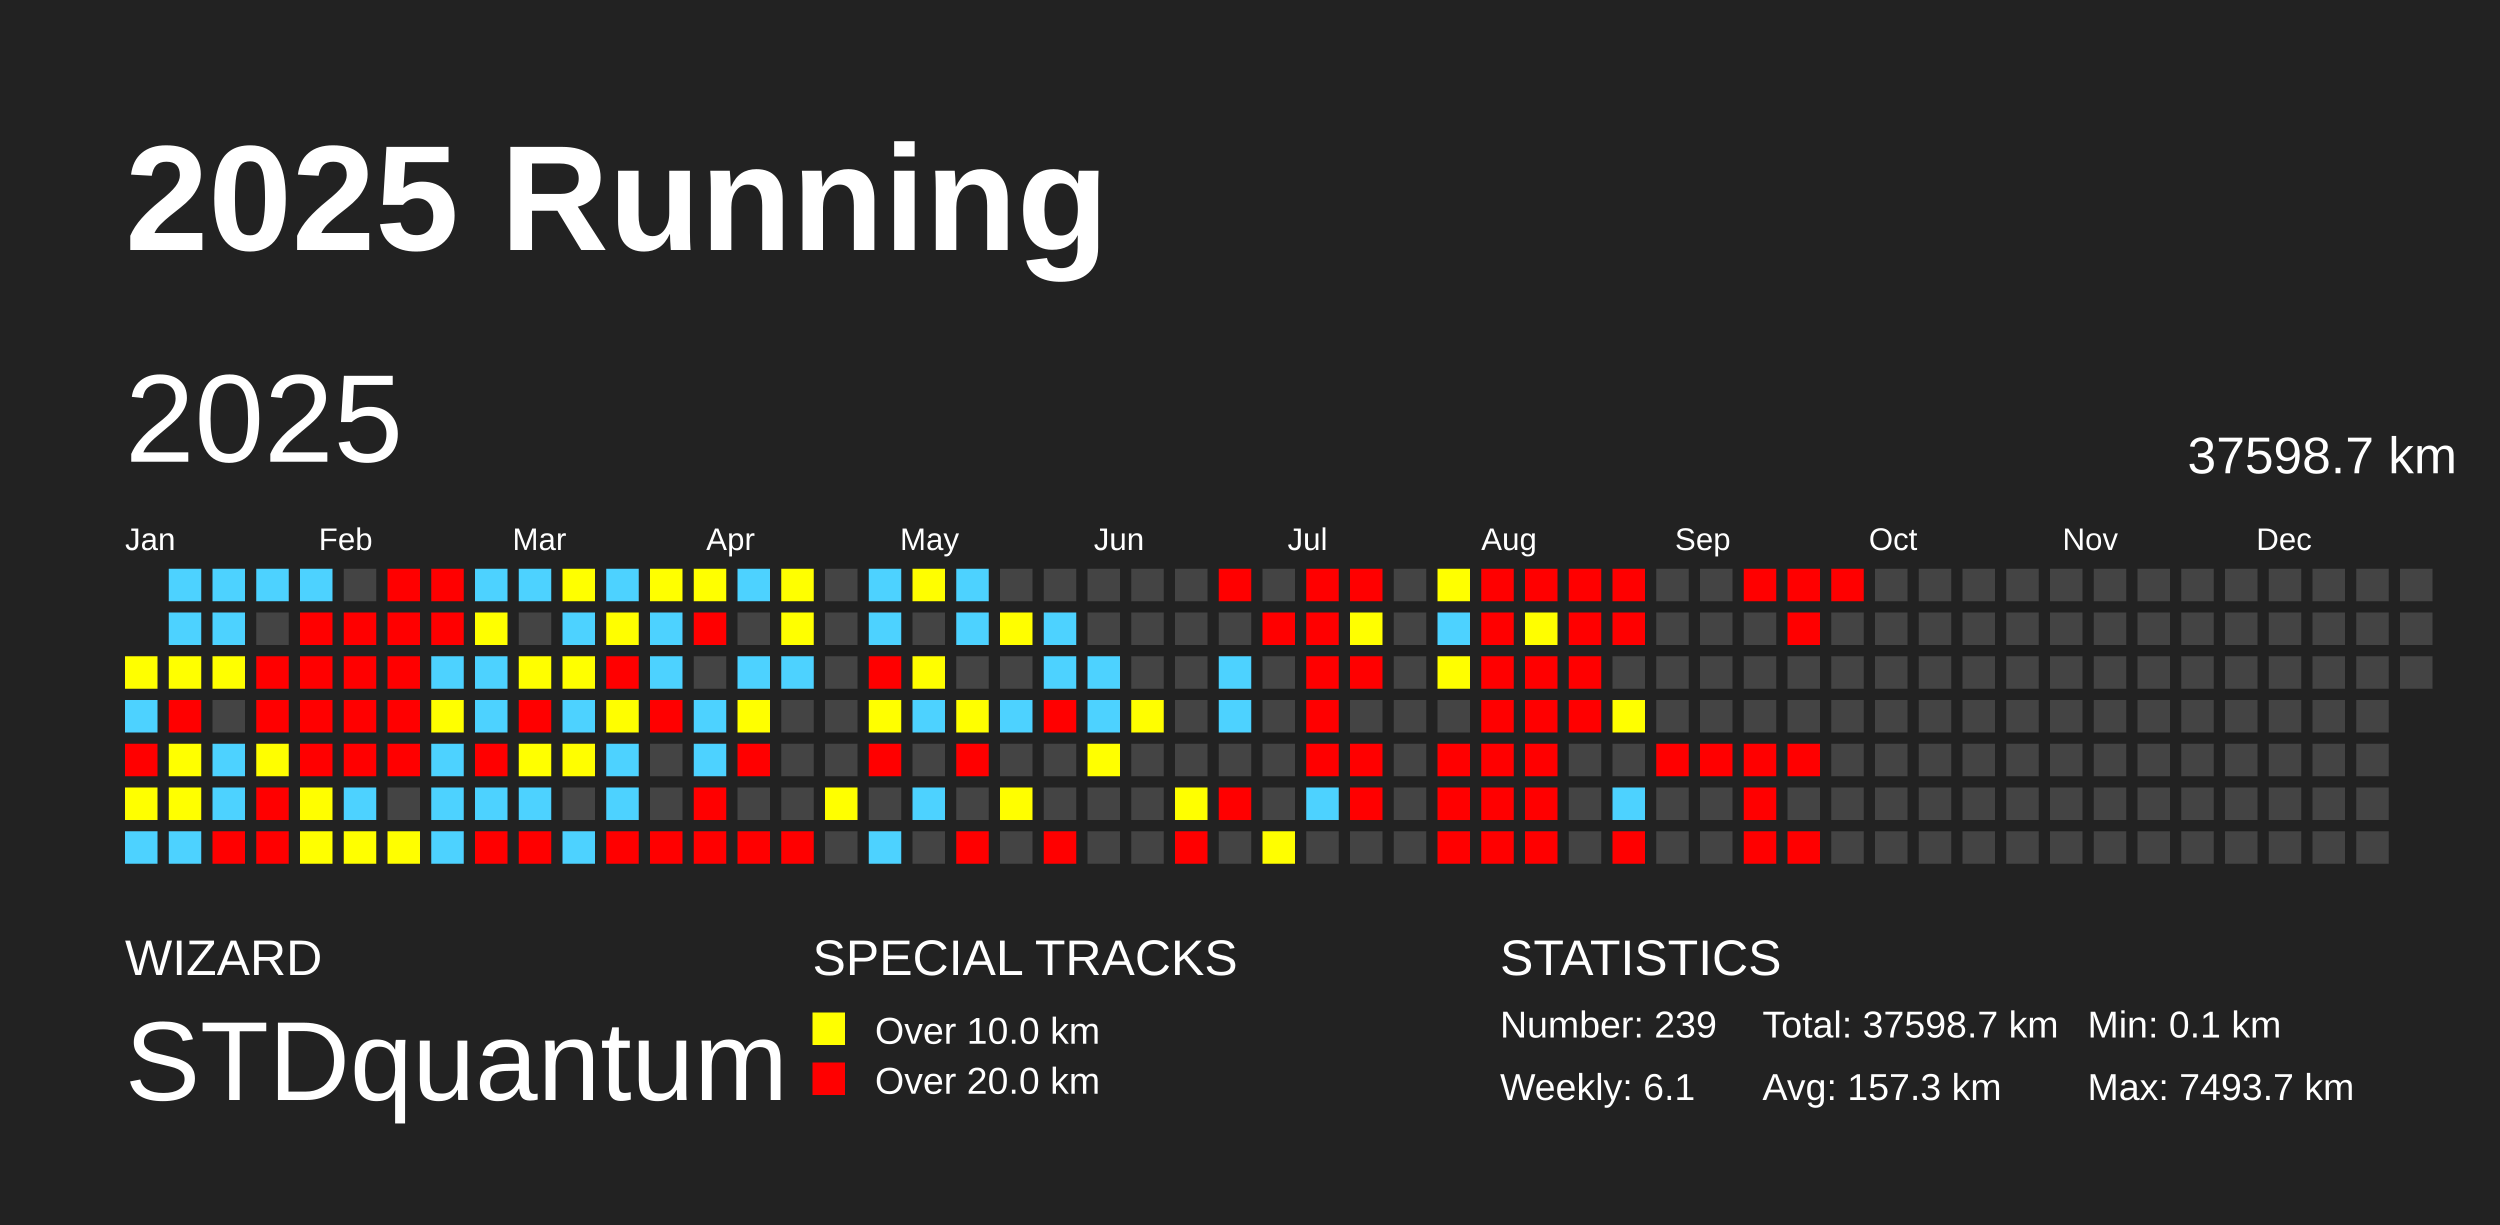
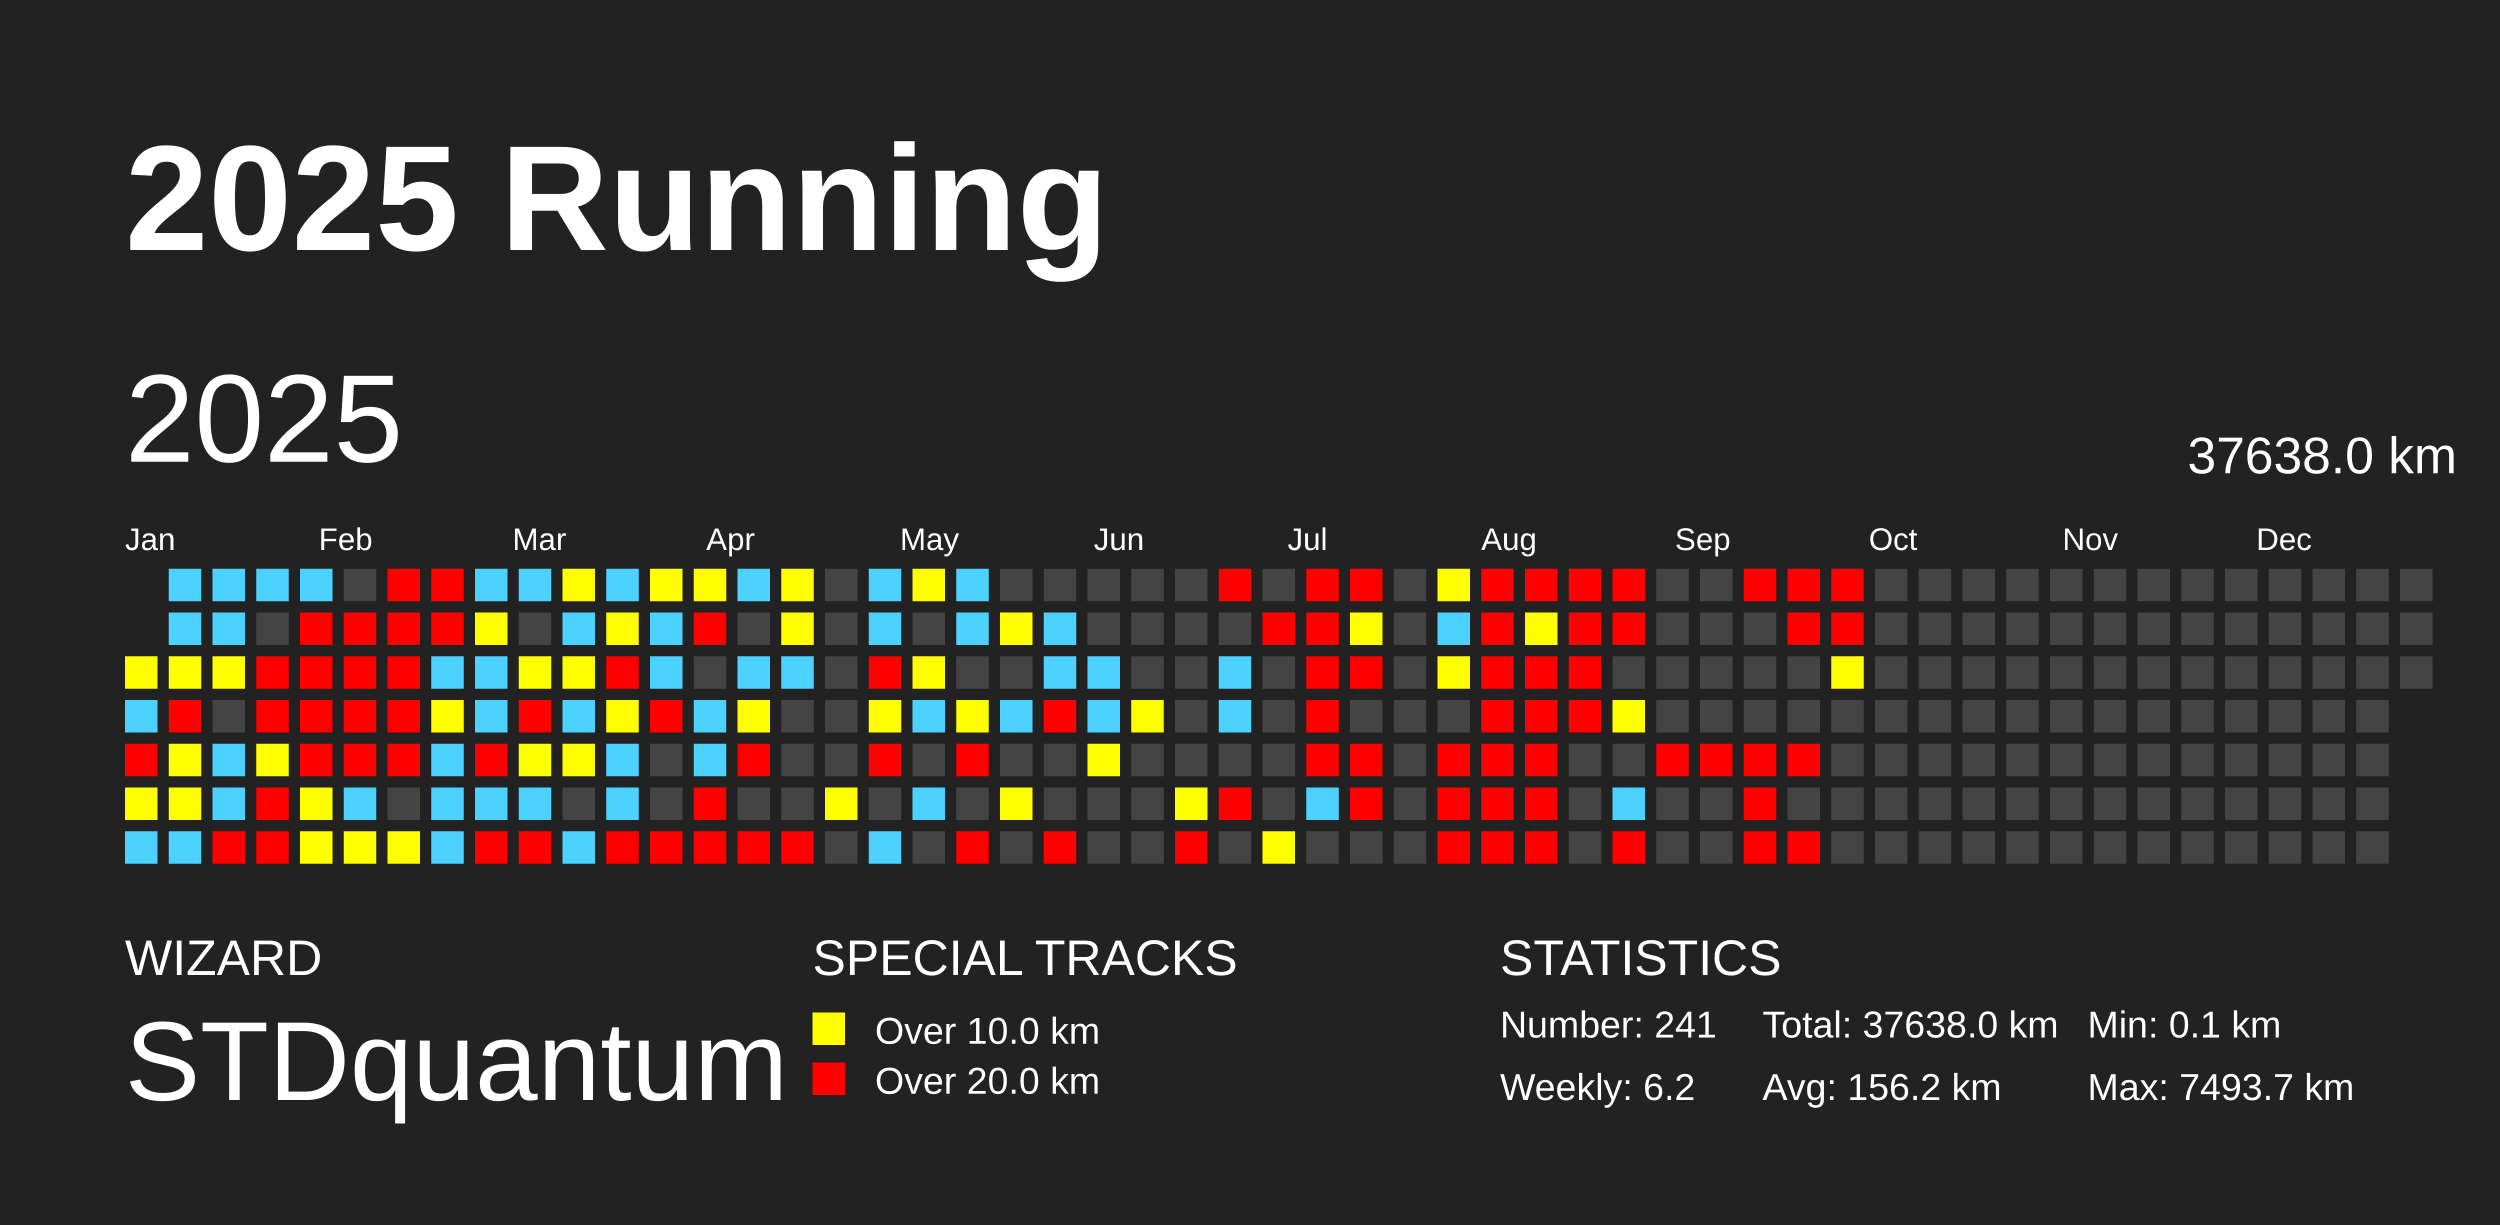
<svg xmlns="http://www.w3.org/2000/svg" baseProfile="full" height="98mm" version="1.1" viewBox="0,0,200,98" width="200mm">
  <defs />
  <rect fill="#222222" height="98" width="200" x="0" y="0" />
  <text fill="#FFFFFF" style="font-size:12px; font-family:Arial; font-weight:bold;" x="10" y="20">2025 Running</text>
  <text fill="#FFFFFF" style="font-size:4px; font-family:Arial" x="10" y="78">WIZARD</text>
  <text fill="#FFFFFF" style="font-size:9px; font-family:Arial" x="10" y="88">STDquantum</text>
  <text fill="#FFFFFF" style="font-size:4px; font-family:Arial" x="65" y="78">SPECIAL TRACKS</text>
  <rect fill="yellow" height="2.6" width="2.6" x="65" y="81" />
  <text fill="#FFFFFF" style="font-size:3px; font-family:Arial" x="70" y="83.5">Over 10.0 km</text>
  <rect fill="red" height="2.6" width="2.6" x="65" y="85" />
  <text fill="#FFFFFF" style="font-size:3px; font-family:Arial" x="70" y="87.5">Over 20.0 km</text>
  <text fill="#FFFFFF" style="font-size:4px; font-family:Arial" x="120" y="78">STATISTICS</text>
-   <text fill="#FFFFFF" style="font-size:3px; font-family:Arial" x="120" y="83">Number: 239</text>
-   <text fill="#FFFFFF" style="font-size:3px; font-family:Arial" x="120" y="88">Weekly: 6.1</text>
-   <text fill="#FFFFFF" style="font-size:3px; font-family:Arial" x="141" y="83">Total: 37598.7 km</text>
-   <text fill="#FFFFFF" style="font-size:3px; font-family:Arial" x="141" y="88">Avg: 157.3 km</text>
+   <text fill="#FFFFFF" style="font-size:3px; font-family:Arial" x="120" y="83">Number: 241</text>
+   <text fill="#FFFFFF" style="font-size:3px; font-family:Arial" x="120" y="88">Weekly: 6.2</text>
+   <text fill="#FFFFFF" style="font-size:3px; font-family:Arial" x="141" y="83">Total: 37638.0 km</text>
+   <text fill="#FFFFFF" style="font-size:3px; font-family:Arial" x="141" y="88">Avg: 156.2 km</text>
  <text fill="#FFFFFF" style="font-size:3px; font-family:Arial" x="167" y="83">Min: 0.1 km</text>
  <text fill="#FFFFFF" style="font-size:3px; font-family:Arial" x="167" y="88">Max: 7493.7 km</text>
  <text dominant-baseline="hanging" fill="#FFFFFF" style="font-size:10.0px; font-family:Arial;" x="10" y="30">2025</text>
-   <text dominant-baseline="hanging" fill="#FFFFFF" style="font-size:4.125px; font-family:Arial;" x="175" y="35">37598.7 km</text>
+   <text dominant-baseline="hanging" fill="#FFFFFF" style="font-size:4.125px; font-family:Arial;" x="175" y="35">37638.0 km</text>
  <text fill="#FFFFFF" style="font-size:2.5px; font-family:Arial" x="10.0" y="44">Jan</text>
  <text fill="#FFFFFF" style="font-size:2.5px; font-family:Arial" x="25.5" y="44">Feb</text>
  <text fill="#FFFFFF" style="font-size:2.5px; font-family:Arial" x="41.0" y="44">Mar</text>
  <text fill="#FFFFFF" style="font-size:2.5px; font-family:Arial" x="56.5" y="44">Apr</text>
  <text fill="#FFFFFF" style="font-size:2.5px; font-family:Arial" x="72.0" y="44">May</text>
  <text fill="#FFFFFF" style="font-size:2.5px; font-family:Arial" x="87.5" y="44">Jun</text>
  <text fill="#FFFFFF" style="font-size:2.5px; font-family:Arial" x="103.0" y="44">Jul</text>
  <text fill="#FFFFFF" style="font-size:2.5px; font-family:Arial" x="118.5" y="44">Aug</text>
  <text fill="#FFFFFF" style="font-size:2.5px; font-family:Arial" x="134.0" y="44">Sep</text>
  <text fill="#FFFFFF" style="font-size:2.5px; font-family:Arial" x="149.5" y="44">Oct</text>
  <text fill="#FFFFFF" style="font-size:2.5px; font-family:Arial" x="165.0" y="44">Nov</text>
  <text fill="#FFFFFF" style="font-size:2.5px; font-family:Arial" x="180.5" y="44">Dec</text>
  <rect fill="#ffff00" height="2.6" width="2.6" x="10.0" y="52.5" />
  <rect fill="#4dd2ff" height="2.6" width="2.6" x="10.0" y="56.0" />
  <rect fill="red" height="2.6" width="2.6" x="10.0" y="59.5" />
  <rect fill="#ffff00" height="2.6" width="2.6" x="10.0" y="63.0" />
  <rect fill="#4dd2ff" height="2.6" width="2.6" x="10.0" y="66.5" />
  <rect fill="#4dd2ff" height="2.6" width="2.6" x="13.5" y="45.5" />
  <rect fill="#4dd2ff" height="2.6" width="2.6" x="13.5" y="49.0" />
  <rect fill="#ffff00" height="2.6" width="2.6" x="13.5" y="52.5" />
  <rect fill="red" height="2.6" width="2.6" x="13.5" y="56.0" />
  <rect fill="#ffff00" height="2.6" width="2.6" x="13.5" y="59.5" />
  <rect fill="#ffff00" height="2.6" width="2.6" x="13.5" y="63.0" />
  <rect fill="#4dd2ff" height="2.6" width="2.6" x="13.5" y="66.5" />
  <rect fill="#4dd2ff" height="2.6" width="2.6" x="17.0" y="45.5" />
  <rect fill="#4dd2ff" height="2.6" width="2.6" x="17.0" y="49.0" />
  <rect fill="#ffff00" height="2.6" width="2.6" x="17.0" y="52.5" />
  <rect fill="#444444" height="2.6" width="2.6" x="17.0" y="56.0" />
  <rect fill="#4dd2ff" height="2.6" width="2.6" x="17.0" y="59.5" />
  <rect fill="#4dd2ff" height="2.6" width="2.6" x="17.0" y="63.0" />
  <rect fill="red" height="2.6" width="2.6" x="17.0" y="66.5" />
  <rect fill="#4dd2ff" height="2.6" width="2.6" x="20.5" y="45.5" />
  <rect fill="#444444" height="2.6" width="2.6" x="20.5" y="49.0" />
  <rect fill="red" height="2.6" width="2.6" x="20.5" y="52.5" />
  <rect fill="red" height="2.6" width="2.6" x="20.5" y="56.0" />
  <rect fill="#fffe00" height="2.6" width="2.6" x="20.5" y="59.5" />
  <rect fill="red" height="2.6" width="2.6" x="20.5" y="63.0" />
  <rect fill="red" height="2.6" width="2.6" x="20.5" y="66.5" />
  <rect fill="#4dd2ff" height="2.6" width="2.6" x="24.0" y="45.5" />
  <rect fill="red" height="2.6" width="2.6" x="24.0" y="49.0" />
  <rect fill="red" height="2.6" width="2.6" x="24.0" y="52.5" />
  <rect fill="red" height="2.6" width="2.6" x="24.0" y="56.0" />
  <rect fill="red" height="2.6" width="2.6" x="24.0" y="59.5" />
  <rect fill="#fffe00" height="2.6" width="2.6" x="24.0" y="63.0" />
  <rect fill="#ffff00" height="2.6" width="2.6" x="24.0" y="66.5" />
  <rect fill="#444444" height="2.6" width="2.6" x="27.5" y="45.5" />
  <rect fill="red" height="2.6" width="2.6" x="27.5" y="49.0" />
  <rect fill="red" height="2.6" width="2.6" x="27.5" y="52.5" />
  <rect fill="red" height="2.6" width="2.6" x="27.5" y="56.0" />
  <rect fill="red" height="2.6" width="2.6" x="27.5" y="59.5" />
  <rect fill="#4dd2ff" height="2.6" width="2.6" x="27.5" y="63.0" />
  <rect fill="#ffff00" height="2.6" width="2.6" x="27.5" y="66.5" />
  <rect fill="red" height="2.6" width="2.6" x="31.0" y="45.5" />
  <rect fill="red" height="2.6" width="2.6" x="31.0" y="49.0" />
  <rect fill="red" height="2.6" width="2.6" x="31.0" y="52.5" />
  <rect fill="red" height="2.6" width="2.6" x="31.0" y="56.0" />
  <rect fill="red" height="2.6" width="2.6" x="31.0" y="59.5" />
  <rect fill="#444444" height="2.6" width="2.6" x="31.0" y="63.0" />
  <rect fill="#fffe00" height="2.6" width="2.6" x="31.0" y="66.5" />
  <rect fill="red" height="2.6" width="2.6" x="34.5" y="45.5" />
  <rect fill="red" height="2.6" width="2.6" x="34.5" y="49.0" />
  <rect fill="#4dd2ff" height="2.6" width="2.6" x="34.5" y="52.5" />
  <rect fill="#ffff00" height="2.6" width="2.6" x="34.5" y="56.0" />
  <rect fill="#4dd2ff" height="2.6" width="2.6" x="34.5" y="59.5" />
  <rect fill="#4dd2ff" height="2.6" width="2.6" x="34.5" y="63.0" />
  <rect fill="#4dd2ff" height="2.6" width="2.6" x="34.5" y="66.5" />
  <rect fill="#4dd2ff" height="2.6" width="2.6" x="38.0" y="45.5" />
  <rect fill="#ffff00" height="2.6" width="2.6" x="38.0" y="49.0" />
  <rect fill="#4dd2ff" height="2.6" width="2.6" x="38.0" y="52.5" />
  <rect fill="#4dd2ff" height="2.6" width="2.6" x="38.0" y="56.0" />
  <rect fill="red" height="2.6" width="2.6" x="38.0" y="59.5" />
  <rect fill="#4dd2ff" height="2.6" width="2.6" x="38.0" y="63.0" />
  <rect fill="red" height="2.6" width="2.6" x="38.0" y="66.5" />
  <rect fill="#4dd2ff" height="2.6" width="2.6" x="41.5" y="45.5" />
  <rect fill="#444444" height="2.6" width="2.6" x="41.5" y="49.0" />
  <rect fill="#fffe00" height="2.6" width="2.6" x="41.5" y="52.5" />
  <rect fill="red" height="2.6" width="2.6" x="41.5" y="56.0" />
  <rect fill="#ffff00" height="2.6" width="2.6" x="41.5" y="59.5" />
  <rect fill="#4dd2ff" height="2.6" width="2.6" x="41.5" y="63.0" />
  <rect fill="red" height="2.6" width="2.6" x="41.5" y="66.5" />
  <rect fill="#ffff00" height="2.6" width="2.6" x="45.0" y="45.5" />
  <rect fill="#4dd2ff" height="2.6" width="2.6" x="45.0" y="49.0" />
  <rect fill="#ffff00" height="2.6" width="2.6" x="45.0" y="52.5" />
  <rect fill="#4dd2ff" height="2.6" width="2.6" x="45.0" y="56.0" />
  <rect fill="#fffe00" height="2.6" width="2.6" x="45.0" y="59.5" />
  <rect fill="#444444" height="2.6" width="2.6" x="45.0" y="63.0" />
  <rect fill="#4dd2ff" height="2.6" width="2.6" x="45.0" y="66.5" />
  <rect fill="#4dd2ff" height="2.6" width="2.6" x="48.5" y="45.5" />
  <rect fill="#fffe00" height="2.6" width="2.6" x="48.5" y="49.0" />
  <rect fill="red" height="2.6" width="2.6" x="48.5" y="52.5" />
  <rect fill="#fffe00" height="2.6" width="2.6" x="48.5" y="56.0" />
  <rect fill="#4dd2ff" height="2.6" width="2.6" x="48.5" y="59.5" />
  <rect fill="#4dd2ff" height="2.6" width="2.6" x="48.5" y="63.0" />
  <rect fill="red" height="2.6" width="2.6" x="48.5" y="66.5" />
  <rect fill="#ffff00" height="2.6" width="2.6" x="52.0" y="45.5" />
  <rect fill="#4dd2ff" height="2.6" width="2.6" x="52.0" y="49.0" />
  <rect fill="#4dd2ff" height="2.6" width="2.6" x="52.0" y="52.5" />
  <rect fill="red" height="2.6" width="2.6" x="52.0" y="56.0" />
  <rect fill="#444444" height="2.6" width="2.6" x="52.0" y="59.5" />
  <rect fill="#444444" height="2.6" width="2.6" x="52.0" y="63.0" />
  <rect fill="red" height="2.6" width="2.6" x="52.0" y="66.5" />
  <rect fill="#ffff00" height="2.6" width="2.6" x="55.5" y="45.5" />
  <rect fill="red" height="2.6" width="2.6" x="55.5" y="49.0" />
  <rect fill="#444444" height="2.6" width="2.6" x="55.5" y="52.5" />
  <rect fill="#4dd2ff" height="2.6" width="2.6" x="55.5" y="56.0" />
  <rect fill="#4dd2ff" height="2.6" width="2.6" x="55.5" y="59.5" />
  <rect fill="red" height="2.6" width="2.6" x="55.5" y="63.0" />
  <rect fill="red" height="2.6" width="2.6" x="55.5" y="66.5" />
  <rect fill="#4dd2ff" height="2.6" width="2.6" x="59.0" y="45.5" />
  <rect fill="#444444" height="2.6" width="2.6" x="59.0" y="49.0" />
  <rect fill="#4dd2ff" height="2.6" width="2.6" x="59.0" y="52.5" />
  <rect fill="#ffff00" height="2.6" width="2.6" x="59.0" y="56.0" />
  <rect fill="red" height="2.6" width="2.6" x="59.0" y="59.5" />
  <rect fill="#444444" height="2.6" width="2.6" x="59.0" y="63.0" />
  <rect fill="red" height="2.6" width="2.6" x="59.0" y="66.5" />
  <rect fill="#ffff00" height="2.6" width="2.6" x="62.5" y="45.5" />
  <rect fill="#ffff00" height="2.6" width="2.6" x="62.5" y="49.0" />
  <rect fill="#4dd2ff" height="2.6" width="2.6" x="62.5" y="52.5" />
  <rect fill="#444444" height="2.6" width="2.6" x="62.5" y="56.0" />
  <rect fill="#444444" height="2.6" width="2.6" x="62.5" y="59.5" />
  <rect fill="#444444" height="2.6" width="2.6" x="62.5" y="63.0" />
  <rect fill="red" height="2.6" width="2.6" x="62.5" y="66.5" />
  <rect fill="#444444" height="2.6" width="2.6" x="66.0" y="45.5" />
  <rect fill="#444444" height="2.6" width="2.6" x="66.0" y="49.0" />
  <rect fill="#444444" height="2.6" width="2.6" x="66.0" y="52.5" />
  <rect fill="#444444" height="2.6" width="2.6" x="66.0" y="56.0" />
  <rect fill="#444444" height="2.6" width="2.6" x="66.0" y="59.5" />
  <rect fill="#ffff00" height="2.6" width="2.6" x="66.0" y="63.0" />
  <rect fill="#444444" height="2.6" width="2.6" x="66.0" y="66.5" />
  <rect fill="#4dd2ff" height="2.6" width="2.6" x="69.5" y="45.5" />
  <rect fill="#4dd2ff" height="2.6" width="2.6" x="69.5" y="49.0" />
  <rect fill="red" height="2.6" width="2.6" x="69.5" y="52.5" />
  <rect fill="#ffff00" height="2.6" width="2.6" x="69.5" y="56.0" />
  <rect fill="red" height="2.6" width="2.6" x="69.5" y="59.5" />
  <rect fill="#444444" height="2.6" width="2.6" x="69.5" y="63.0" />
  <rect fill="#4dd2ff" height="2.6" width="2.6" x="69.5" y="66.5" />
  <rect fill="#fffe00" height="2.6" width="2.6" x="73.0" y="45.5" />
  <rect fill="#444444" height="2.6" width="2.6" x="73.0" y="49.0" />
  <rect fill="#fffe00" height="2.6" width="2.6" x="73.0" y="52.5" />
  <rect fill="#4dd2ff" height="2.6" width="2.6" x="73.0" y="56.0" />
  <rect fill="#444444" height="2.6" width="2.6" x="73.0" y="59.5" />
  <rect fill="#4dd2ff" height="2.6" width="2.6" x="73.0" y="63.0" />
  <rect fill="#444444" height="2.6" width="2.6" x="73.0" y="66.5" />
  <rect fill="#4dd2ff" height="2.6" width="2.6" x="76.5" y="45.5" />
  <rect fill="#4dd2ff" height="2.6" width="2.6" x="76.5" y="49.0" />
  <rect fill="#444444" height="2.6" width="2.6" x="76.5" y="52.5" />
  <rect fill="#ffff00" height="2.6" width="2.6" x="76.5" y="56.0" />
  <rect fill="red" height="2.6" width="2.6" x="76.5" y="59.5" />
  <rect fill="#444444" height="2.6" width="2.6" x="76.5" y="63.0" />
  <rect fill="red" height="2.6" width="2.6" x="76.5" y="66.5" />
  <rect fill="#444444" height="2.6" width="2.6" x="80.0" y="45.5" />
  <rect fill="#fffe00" height="2.6" width="2.6" x="80.0" y="49.0" />
  <rect fill="#444444" height="2.6" width="2.6" x="80.0" y="52.5" />
  <rect fill="#4dd2ff" height="2.6" width="2.6" x="80.0" y="56.0" />
  <rect fill="#444444" height="2.6" width="2.6" x="80.0" y="59.5" />
  <rect fill="#fffe00" height="2.6" width="2.6" x="80.0" y="63.0" />
  <rect fill="#444444" height="2.6" width="2.6" x="80.0" y="66.5" />
  <rect fill="#444444" height="2.6" width="2.6" x="83.5" y="45.5" />
  <rect fill="#4dd2ff" height="2.6" width="2.6" x="83.5" y="49.0" />
  <rect fill="#4dd2ff" height="2.6" width="2.6" x="83.5" y="52.5" />
  <rect fill="red" height="2.6" width="2.6" x="83.5" y="56.0" />
  <rect fill="#444444" height="2.6" width="2.6" x="83.5" y="59.5" />
  <rect fill="#444444" height="2.6" width="2.6" x="83.5" y="63.0" />
  <rect fill="red" height="2.6" width="2.6" x="83.5" y="66.5" />
  <rect fill="#444444" height="2.6" width="2.6" x="87.0" y="45.5" />
  <rect fill="#444444" height="2.6" width="2.6" x="87.0" y="49.0" />
  <rect fill="#4dd2ff" height="2.6" width="2.6" x="87.0" y="52.5" />
  <rect fill="#4dd2ff" height="2.6" width="2.6" x="87.0" y="56.0" />
  <rect fill="#ffff00" height="2.6" width="2.6" x="87.0" y="59.5" />
  <rect fill="#444444" height="2.6" width="2.6" x="87.0" y="63.0" />
  <rect fill="#444444" height="2.6" width="2.6" x="87.0" y="66.5" />
  <rect fill="#444444" height="2.6" width="2.6" x="90.5" y="45.5" />
  <rect fill="#444444" height="2.6" width="2.6" x="90.5" y="49.0" />
  <rect fill="#444444" height="2.6" width="2.6" x="90.5" y="52.5" />
  <rect fill="#fffe00" height="2.6" width="2.6" x="90.5" y="56.0" />
  <rect fill="#444444" height="2.6" width="2.6" x="90.5" y="59.5" />
  <rect fill="#444444" height="2.6" width="2.6" x="90.5" y="63.0" />
  <rect fill="#444444" height="2.6" width="2.6" x="90.5" y="66.5" />
  <rect fill="#444444" height="2.6" width="2.6" x="94.0" y="45.5" />
  <rect fill="#444444" height="2.6" width="2.6" x="94.0" y="49.0" />
  <rect fill="#444444" height="2.6" width="2.6" x="94.0" y="52.5" />
  <rect fill="#444444" height="2.6" width="2.6" x="94.0" y="56.0" />
  <rect fill="#444444" height="2.6" width="2.6" x="94.0" y="59.5" />
  <rect fill="#ffff00" height="2.6" width="2.6" x="94.0" y="63.0" />
  <rect fill="red" height="2.6" width="2.6" x="94.0" y="66.5" />
  <rect fill="red" height="2.6" width="2.6" x="97.5" y="45.5" />
  <rect fill="#444444" height="2.6" width="2.6" x="97.5" y="49.0" />
  <rect fill="#4dd2ff" height="2.6" width="2.6" x="97.5" y="52.5" />
  <rect fill="#4dd2ff" height="2.6" width="2.6" x="97.5" y="56.0" />
  <rect fill="#444444" height="2.6" width="2.6" x="97.5" y="59.5" />
  <rect fill="red" height="2.6" width="2.6" x="97.5" y="63.0" />
  <rect fill="#444444" height="2.6" width="2.6" x="97.5" y="66.5" />
  <rect fill="#444444" height="2.6" width="2.6" x="101.0" y="45.5" />
  <rect fill="red" height="2.6" width="2.6" x="101.0" y="49.0" />
  <rect fill="#444444" height="2.6" width="2.6" x="101.0" y="52.5" />
  <rect fill="#444444" height="2.6" width="2.6" x="101.0" y="56.0" />
  <rect fill="#444444" height="2.6" width="2.6" x="101.0" y="59.5" />
  <rect fill="#444444" height="2.6" width="2.6" x="101.0" y="63.0" />
  <rect fill="#fffe00" height="2.6" width="2.6" x="101.0" y="66.5" />
  <rect fill="red" height="2.6" width="2.6" x="104.5" y="45.5" />
  <rect fill="red" height="2.6" width="2.6" x="104.5" y="49.0" />
  <rect fill="red" height="2.6" width="2.6" x="104.5" y="52.5" />
  <rect fill="red" height="2.6" width="2.6" x="104.5" y="56.0" />
  <rect fill="red" height="2.6" width="2.6" x="104.5" y="59.5" />
  <rect fill="#4dd2ff" height="2.6" width="2.6" x="104.5" y="63.0" />
  <rect fill="#444444" height="2.6" width="2.6" x="104.5" y="66.5" />
  <rect fill="red" height="2.6" width="2.6" x="108.0" y="45.5" />
  <rect fill="#ffff00" height="2.6" width="2.6" x="108.0" y="49.0" />
  <rect fill="red" height="2.6" width="2.6" x="108.0" y="52.5" />
  <rect fill="#444444" height="2.6" width="2.6" x="108.0" y="56.0" />
  <rect fill="red" height="2.6" width="2.6" x="108.0" y="59.5" />
  <rect fill="red" height="2.6" width="2.6" x="108.0" y="63.0" />
  <rect fill="#444444" height="2.6" width="2.6" x="108.0" y="66.5" />
  <rect fill="#444444" height="2.6" width="2.6" x="111.5" y="45.5" />
  <rect fill="#444444" height="2.6" width="2.6" x="111.5" y="49.0" />
  <rect fill="#444444" height="2.6" width="2.6" x="111.5" y="52.5" />
  <rect fill="#444444" height="2.6" width="2.6" x="111.5" y="56.0" />
  <rect fill="#444444" height="2.6" width="2.6" x="111.5" y="59.5" />
  <rect fill="#444444" height="2.6" width="2.6" x="111.5" y="63.0" />
  <rect fill="#444444" height="2.6" width="2.6" x="111.5" y="66.5" />
  <rect fill="#ffff00" height="2.6" width="2.6" x="115.0" y="45.5" />
  <rect fill="#4dd2ff" height="2.6" width="2.6" x="115.0" y="49.0" />
  <rect fill="#fffe00" height="2.6" width="2.6" x="115.0" y="52.5" />
  <rect fill="#444444" height="2.6" width="2.6" x="115.0" y="56.0" />
  <rect fill="red" height="2.6" width="2.6" x="115.0" y="59.5" />
  <rect fill="red" height="2.6" width="2.6" x="115.0" y="63.0" />
  <rect fill="red" height="2.6" width="2.6" x="115.0" y="66.5" />
  <rect fill="red" height="2.6" width="2.6" x="118.5" y="45.5" />
  <rect fill="red" height="2.6" width="2.6" x="118.5" y="49.0" />
  <rect fill="red" height="2.6" width="2.6" x="118.5" y="52.5" />
  <rect fill="red" height="2.6" width="2.6" x="118.5" y="56.0" />
  <rect fill="red" height="2.6" width="2.6" x="118.5" y="59.5" />
  <rect fill="red" height="2.6" width="2.6" x="118.5" y="63.0" />
  <rect fill="red" height="2.6" width="2.6" x="118.5" y="66.5" />
  <rect fill="red" height="2.6" width="2.6" x="122.0" y="45.5" />
  <rect fill="#fffe00" height="2.6" width="2.6" x="122.0" y="49.0" />
  <rect fill="red" height="2.6" width="2.6" x="122.0" y="52.5" />
  <rect fill="red" height="2.6" width="2.6" x="122.0" y="56.0" />
  <rect fill="red" height="2.6" width="2.6" x="122.0" y="59.5" />
  <rect fill="red" height="2.6" width="2.6" x="122.0" y="63.0" />
  <rect fill="red" height="2.6" width="2.6" x="122.0" y="66.5" />
  <rect fill="red" height="2.6" width="2.6" x="125.5" y="45.5" />
  <rect fill="red" height="2.6" width="2.6" x="125.5" y="49.0" />
  <rect fill="red" height="2.6" width="2.6" x="125.5" y="52.5" />
  <rect fill="red" height="2.6" width="2.6" x="125.5" y="56.0" />
  <rect fill="#444444" height="2.6" width="2.6" x="125.5" y="59.5" />
  <rect fill="#444444" height="2.6" width="2.6" x="125.5" y="63.0" />
  <rect fill="#444444" height="2.6" width="2.6" x="125.5" y="66.5" />
  <rect fill="red" height="2.6" width="2.6" x="129.0" y="45.5" />
  <rect fill="red" height="2.6" width="2.6" x="129.0" y="49.0" />
  <rect fill="#444444" height="2.6" width="2.6" x="129.0" y="52.5" />
  <rect fill="#ffff00" height="2.6" width="2.6" x="129.0" y="56.0" />
  <rect fill="#444444" height="2.6" width="2.6" x="129.0" y="59.5" />
  <rect fill="#4dd2ff" height="2.6" width="2.6" x="129.0" y="63.0" />
  <rect fill="red" height="2.6" width="2.6" x="129.0" y="66.5" />
  <rect fill="#444444" height="2.6" width="2.6" x="132.5" y="45.5" />
  <rect fill="#444444" height="2.6" width="2.6" x="132.5" y="49.0" />
  <rect fill="#444444" height="2.6" width="2.6" x="132.5" y="52.5" />
  <rect fill="#444444" height="2.6" width="2.6" x="132.5" y="56.0" />
  <rect fill="red" height="2.6" width="2.6" x="132.5" y="59.5" />
  <rect fill="#444444" height="2.6" width="2.6" x="132.5" y="63.0" />
  <rect fill="#444444" height="2.6" width="2.6" x="132.5" y="66.5" />
  <rect fill="#444444" height="2.6" width="2.6" x="136.0" y="45.5" />
  <rect fill="#444444" height="2.6" width="2.6" x="136.0" y="49.0" />
  <rect fill="#444444" height="2.6" width="2.6" x="136.0" y="52.5" />
  <rect fill="#444444" height="2.6" width="2.6" x="136.0" y="56.0" />
  <rect fill="red" height="2.6" width="2.6" x="136.0" y="59.5" />
  <rect fill="#444444" height="2.6" width="2.6" x="136.0" y="63.0" />
  <rect fill="#444444" height="2.6" width="2.6" x="136.0" y="66.5" />
  <rect fill="red" height="2.6" width="2.6" x="139.5" y="45.5" />
  <rect fill="#444444" height="2.6" width="2.6" x="139.5" y="49.0" />
  <rect fill="#444444" height="2.6" width="2.6" x="139.5" y="52.5" />
  <rect fill="#444444" height="2.6" width="2.6" x="139.5" y="56.0" />
  <rect fill="red" height="2.6" width="2.6" x="139.5" y="59.5" />
  <rect fill="red" height="2.6" width="2.6" x="139.5" y="63.0" />
  <rect fill="red" height="2.6" width="2.6" x="139.5" y="66.5" />
  <rect fill="red" height="2.6" width="2.6" x="143.0" y="45.5" />
  <rect fill="red" height="2.6" width="2.6" x="143.0" y="49.0" />
  <rect fill="#444444" height="2.6" width="2.6" x="143.0" y="52.5" />
  <rect fill="#444444" height="2.6" width="2.6" x="143.0" y="56.0" />
  <rect fill="red" height="2.6" width="2.6" x="143.0" y="59.5" />
  <rect fill="#444444" height="2.6" width="2.6" x="143.0" y="63.0" />
  <rect fill="red" height="2.6" width="2.6" x="143.0" y="66.5" />
  <rect fill="red" height="2.6" width="2.6" x="146.5" y="45.5" />
-   <rect fill="#444444" height="2.6" width="2.6" x="146.5" y="49.0" />
-   <rect fill="#444444" height="2.6" width="2.6" x="146.5" y="52.5" />
+   <rect fill="red" height="2.6" width="2.6" x="146.5" y="49.0" />
+   <rect fill="#fffe00" height="2.6" width="2.6" x="146.5" y="52.5" />
  <rect fill="#444444" height="2.6" width="2.6" x="146.5" y="56.0" />
  <rect fill="#444444" height="2.6" width="2.6" x="146.5" y="59.5" />
  <rect fill="#444444" height="2.6" width="2.6" x="146.5" y="63.0" />
  <rect fill="#444444" height="2.6" width="2.6" x="146.5" y="66.5" />
  <rect fill="#444444" height="2.6" width="2.6" x="150.0" y="45.5" />
  <rect fill="#444444" height="2.6" width="2.6" x="150.0" y="49.0" />
  <rect fill="#444444" height="2.6" width="2.6" x="150.0" y="52.5" />
  <rect fill="#444444" height="2.6" width="2.6" x="150.0" y="56.0" />
  <rect fill="#444444" height="2.6" width="2.6" x="150.0" y="59.5" />
  <rect fill="#444444" height="2.6" width="2.6" x="150.0" y="63.0" />
  <rect fill="#444444" height="2.6" width="2.6" x="150.0" y="66.5" />
  <rect fill="#444444" height="2.6" width="2.6" x="153.5" y="45.5" />
  <rect fill="#444444" height="2.6" width="2.6" x="153.5" y="49.0" />
  <rect fill="#444444" height="2.6" width="2.6" x="153.5" y="52.5" />
  <rect fill="#444444" height="2.6" width="2.6" x="153.5" y="56.0" />
  <rect fill="#444444" height="2.6" width="2.6" x="153.5" y="59.5" />
  <rect fill="#444444" height="2.6" width="2.6" x="153.5" y="63.0" />
  <rect fill="#444444" height="2.6" width="2.6" x="153.5" y="66.5" />
  <rect fill="#444444" height="2.6" width="2.6" x="157.0" y="45.5" />
  <rect fill="#444444" height="2.6" width="2.6" x="157.0" y="49.0" />
  <rect fill="#444444" height="2.6" width="2.6" x="157.0" y="52.5" />
  <rect fill="#444444" height="2.6" width="2.6" x="157.0" y="56.0" />
  <rect fill="#444444" height="2.6" width="2.6" x="157.0" y="59.5" />
  <rect fill="#444444" height="2.6" width="2.6" x="157.0" y="63.0" />
  <rect fill="#444444" height="2.6" width="2.6" x="157.0" y="66.5" />
  <rect fill="#444444" height="2.6" width="2.6" x="160.5" y="45.5" />
  <rect fill="#444444" height="2.6" width="2.6" x="160.5" y="49.0" />
  <rect fill="#444444" height="2.6" width="2.6" x="160.5" y="52.5" />
  <rect fill="#444444" height="2.6" width="2.6" x="160.5" y="56.0" />
  <rect fill="#444444" height="2.6" width="2.6" x="160.5" y="59.5" />
  <rect fill="#444444" height="2.6" width="2.6" x="160.5" y="63.0" />
  <rect fill="#444444" height="2.6" width="2.6" x="160.5" y="66.5" />
  <rect fill="#444444" height="2.6" width="2.6" x="164.0" y="45.5" />
  <rect fill="#444444" height="2.6" width="2.6" x="164.0" y="49.0" />
  <rect fill="#444444" height="2.6" width="2.6" x="164.0" y="52.5" />
  <rect fill="#444444" height="2.6" width="2.6" x="164.0" y="56.0" />
  <rect fill="#444444" height="2.6" width="2.6" x="164.0" y="59.5" />
  <rect fill="#444444" height="2.6" width="2.6" x="164.0" y="63.0" />
  <rect fill="#444444" height="2.6" width="2.6" x="164.0" y="66.5" />
  <rect fill="#444444" height="2.6" width="2.6" x="167.5" y="45.5" />
  <rect fill="#444444" height="2.6" width="2.6" x="167.5" y="49.0" />
  <rect fill="#444444" height="2.6" width="2.6" x="167.5" y="52.5" />
  <rect fill="#444444" height="2.6" width="2.6" x="167.5" y="56.0" />
  <rect fill="#444444" height="2.6" width="2.6" x="167.5" y="59.5" />
  <rect fill="#444444" height="2.6" width="2.6" x="167.5" y="63.0" />
  <rect fill="#444444" height="2.6" width="2.6" x="167.5" y="66.5" />
  <rect fill="#444444" height="2.6" width="2.6" x="171.0" y="45.5" />
  <rect fill="#444444" height="2.6" width="2.6" x="171.0" y="49.0" />
  <rect fill="#444444" height="2.6" width="2.6" x="171.0" y="52.5" />
  <rect fill="#444444" height="2.6" width="2.6" x="171.0" y="56.0" />
  <rect fill="#444444" height="2.6" width="2.6" x="171.0" y="59.5" />
  <rect fill="#444444" height="2.6" width="2.6" x="171.0" y="63.0" />
  <rect fill="#444444" height="2.6" width="2.6" x="171.0" y="66.5" />
  <rect fill="#444444" height="2.6" width="2.6" x="174.5" y="45.5" />
  <rect fill="#444444" height="2.6" width="2.6" x="174.5" y="49.0" />
  <rect fill="#444444" height="2.6" width="2.6" x="174.5" y="52.5" />
  <rect fill="#444444" height="2.6" width="2.6" x="174.5" y="56.0" />
  <rect fill="#444444" height="2.6" width="2.6" x="174.5" y="59.5" />
  <rect fill="#444444" height="2.6" width="2.6" x="174.5" y="63.0" />
  <rect fill="#444444" height="2.6" width="2.6" x="174.5" y="66.5" />
  <rect fill="#444444" height="2.6" width="2.6" x="178.0" y="45.5" />
  <rect fill="#444444" height="2.6" width="2.6" x="178.0" y="49.0" />
  <rect fill="#444444" height="2.6" width="2.6" x="178.0" y="52.5" />
  <rect fill="#444444" height="2.6" width="2.6" x="178.0" y="56.0" />
  <rect fill="#444444" height="2.6" width="2.6" x="178.0" y="59.5" />
  <rect fill="#444444" height="2.6" width="2.6" x="178.0" y="63.0" />
  <rect fill="#444444" height="2.6" width="2.6" x="178.0" y="66.5" />
  <rect fill="#444444" height="2.6" width="2.6" x="181.5" y="45.5" />
  <rect fill="#444444" height="2.6" width="2.6" x="181.5" y="49.0" />
  <rect fill="#444444" height="2.6" width="2.6" x="181.5" y="52.5" />
  <rect fill="#444444" height="2.6" width="2.6" x="181.5" y="56.0" />
  <rect fill="#444444" height="2.6" width="2.6" x="181.5" y="59.5" />
  <rect fill="#444444" height="2.6" width="2.6" x="181.5" y="63.0" />
  <rect fill="#444444" height="2.6" width="2.6" x="181.5" y="66.5" />
  <rect fill="#444444" height="2.6" width="2.6" x="185.0" y="45.5" />
  <rect fill="#444444" height="2.6" width="2.6" x="185.0" y="49.0" />
  <rect fill="#444444" height="2.6" width="2.6" x="185.0" y="52.5" />
  <rect fill="#444444" height="2.6" width="2.6" x="185.0" y="56.0" />
  <rect fill="#444444" height="2.6" width="2.6" x="185.0" y="59.5" />
  <rect fill="#444444" height="2.6" width="2.6" x="185.0" y="63.0" />
  <rect fill="#444444" height="2.6" width="2.6" x="185.0" y="66.5" />
  <rect fill="#444444" height="2.6" width="2.6" x="188.5" y="45.5" />
  <rect fill="#444444" height="2.6" width="2.6" x="188.5" y="49.0" />
  <rect fill="#444444" height="2.6" width="2.6" x="188.5" y="52.5" />
  <rect fill="#444444" height="2.6" width="2.6" x="188.5" y="56.0" />
  <rect fill="#444444" height="2.6" width="2.6" x="188.5" y="59.5" />
  <rect fill="#444444" height="2.6" width="2.6" x="188.5" y="63.0" />
  <rect fill="#444444" height="2.6" width="2.6" x="188.5" y="66.5" />
  <rect fill="#444444" height="2.6" width="2.6" x="192.0" y="45.5" />
  <rect fill="#444444" height="2.6" width="2.6" x="192.0" y="49.0" />
  <rect fill="#444444" height="2.6" width="2.6" x="192.0" y="52.5" />
</svg>
